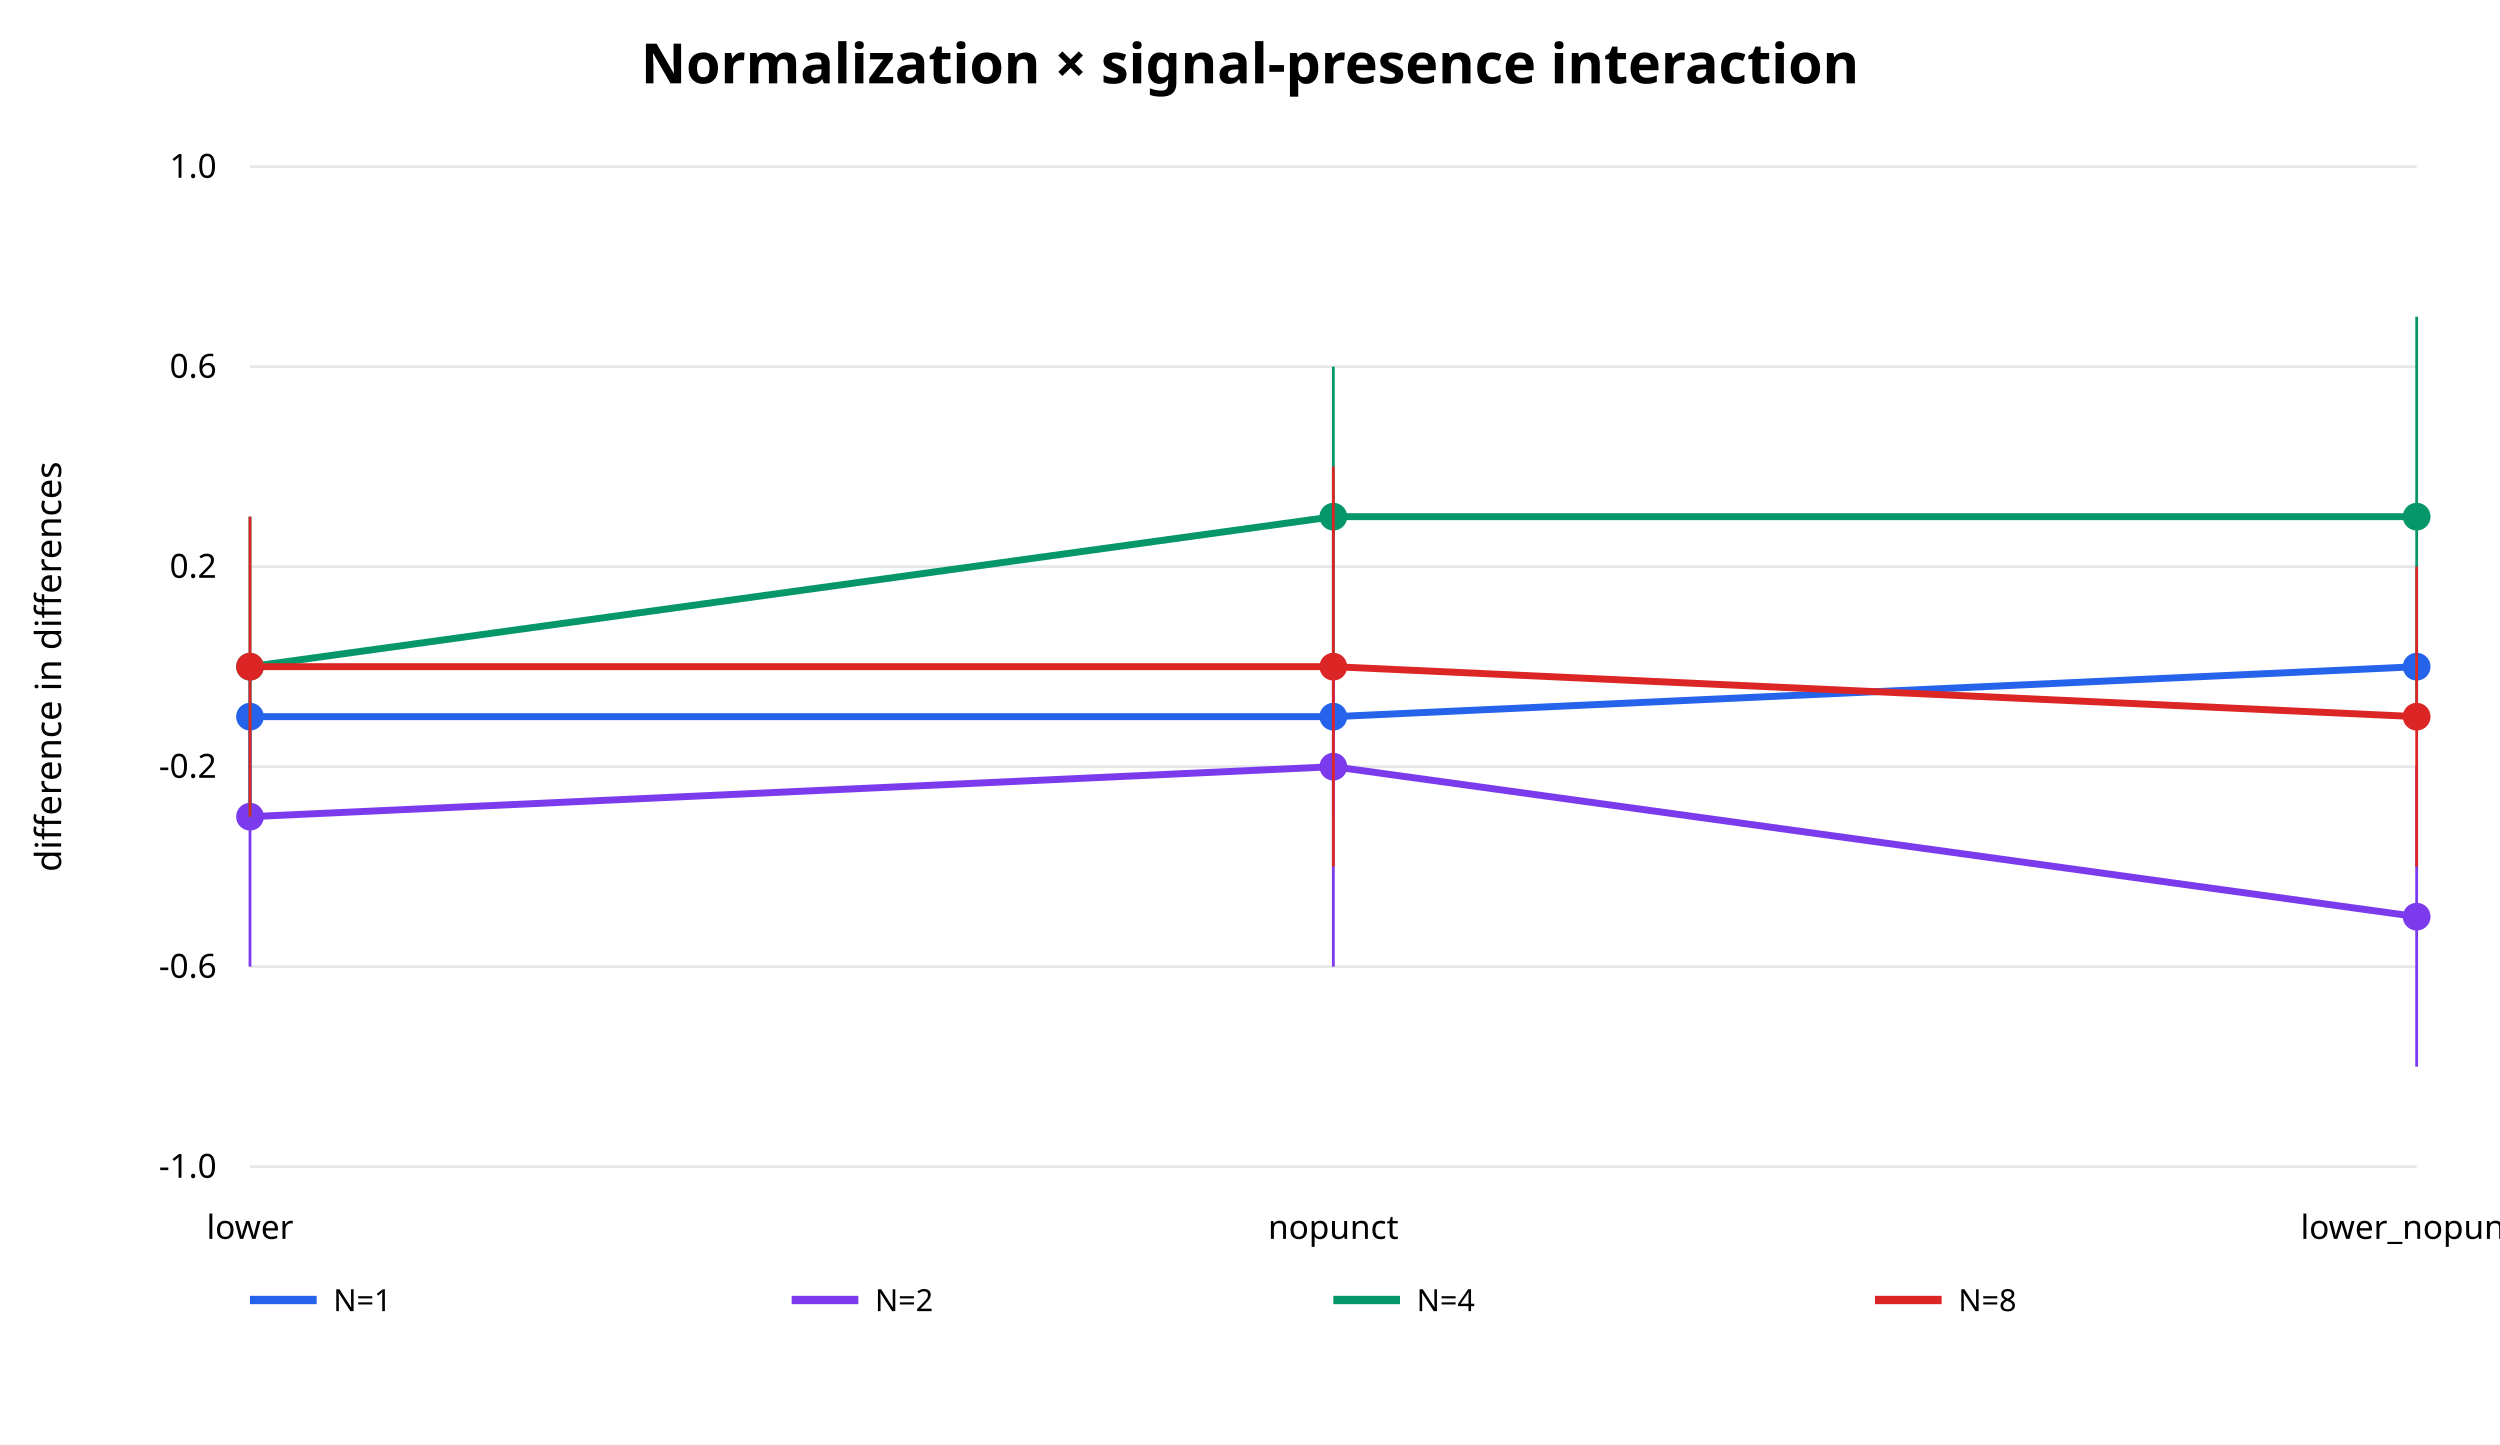
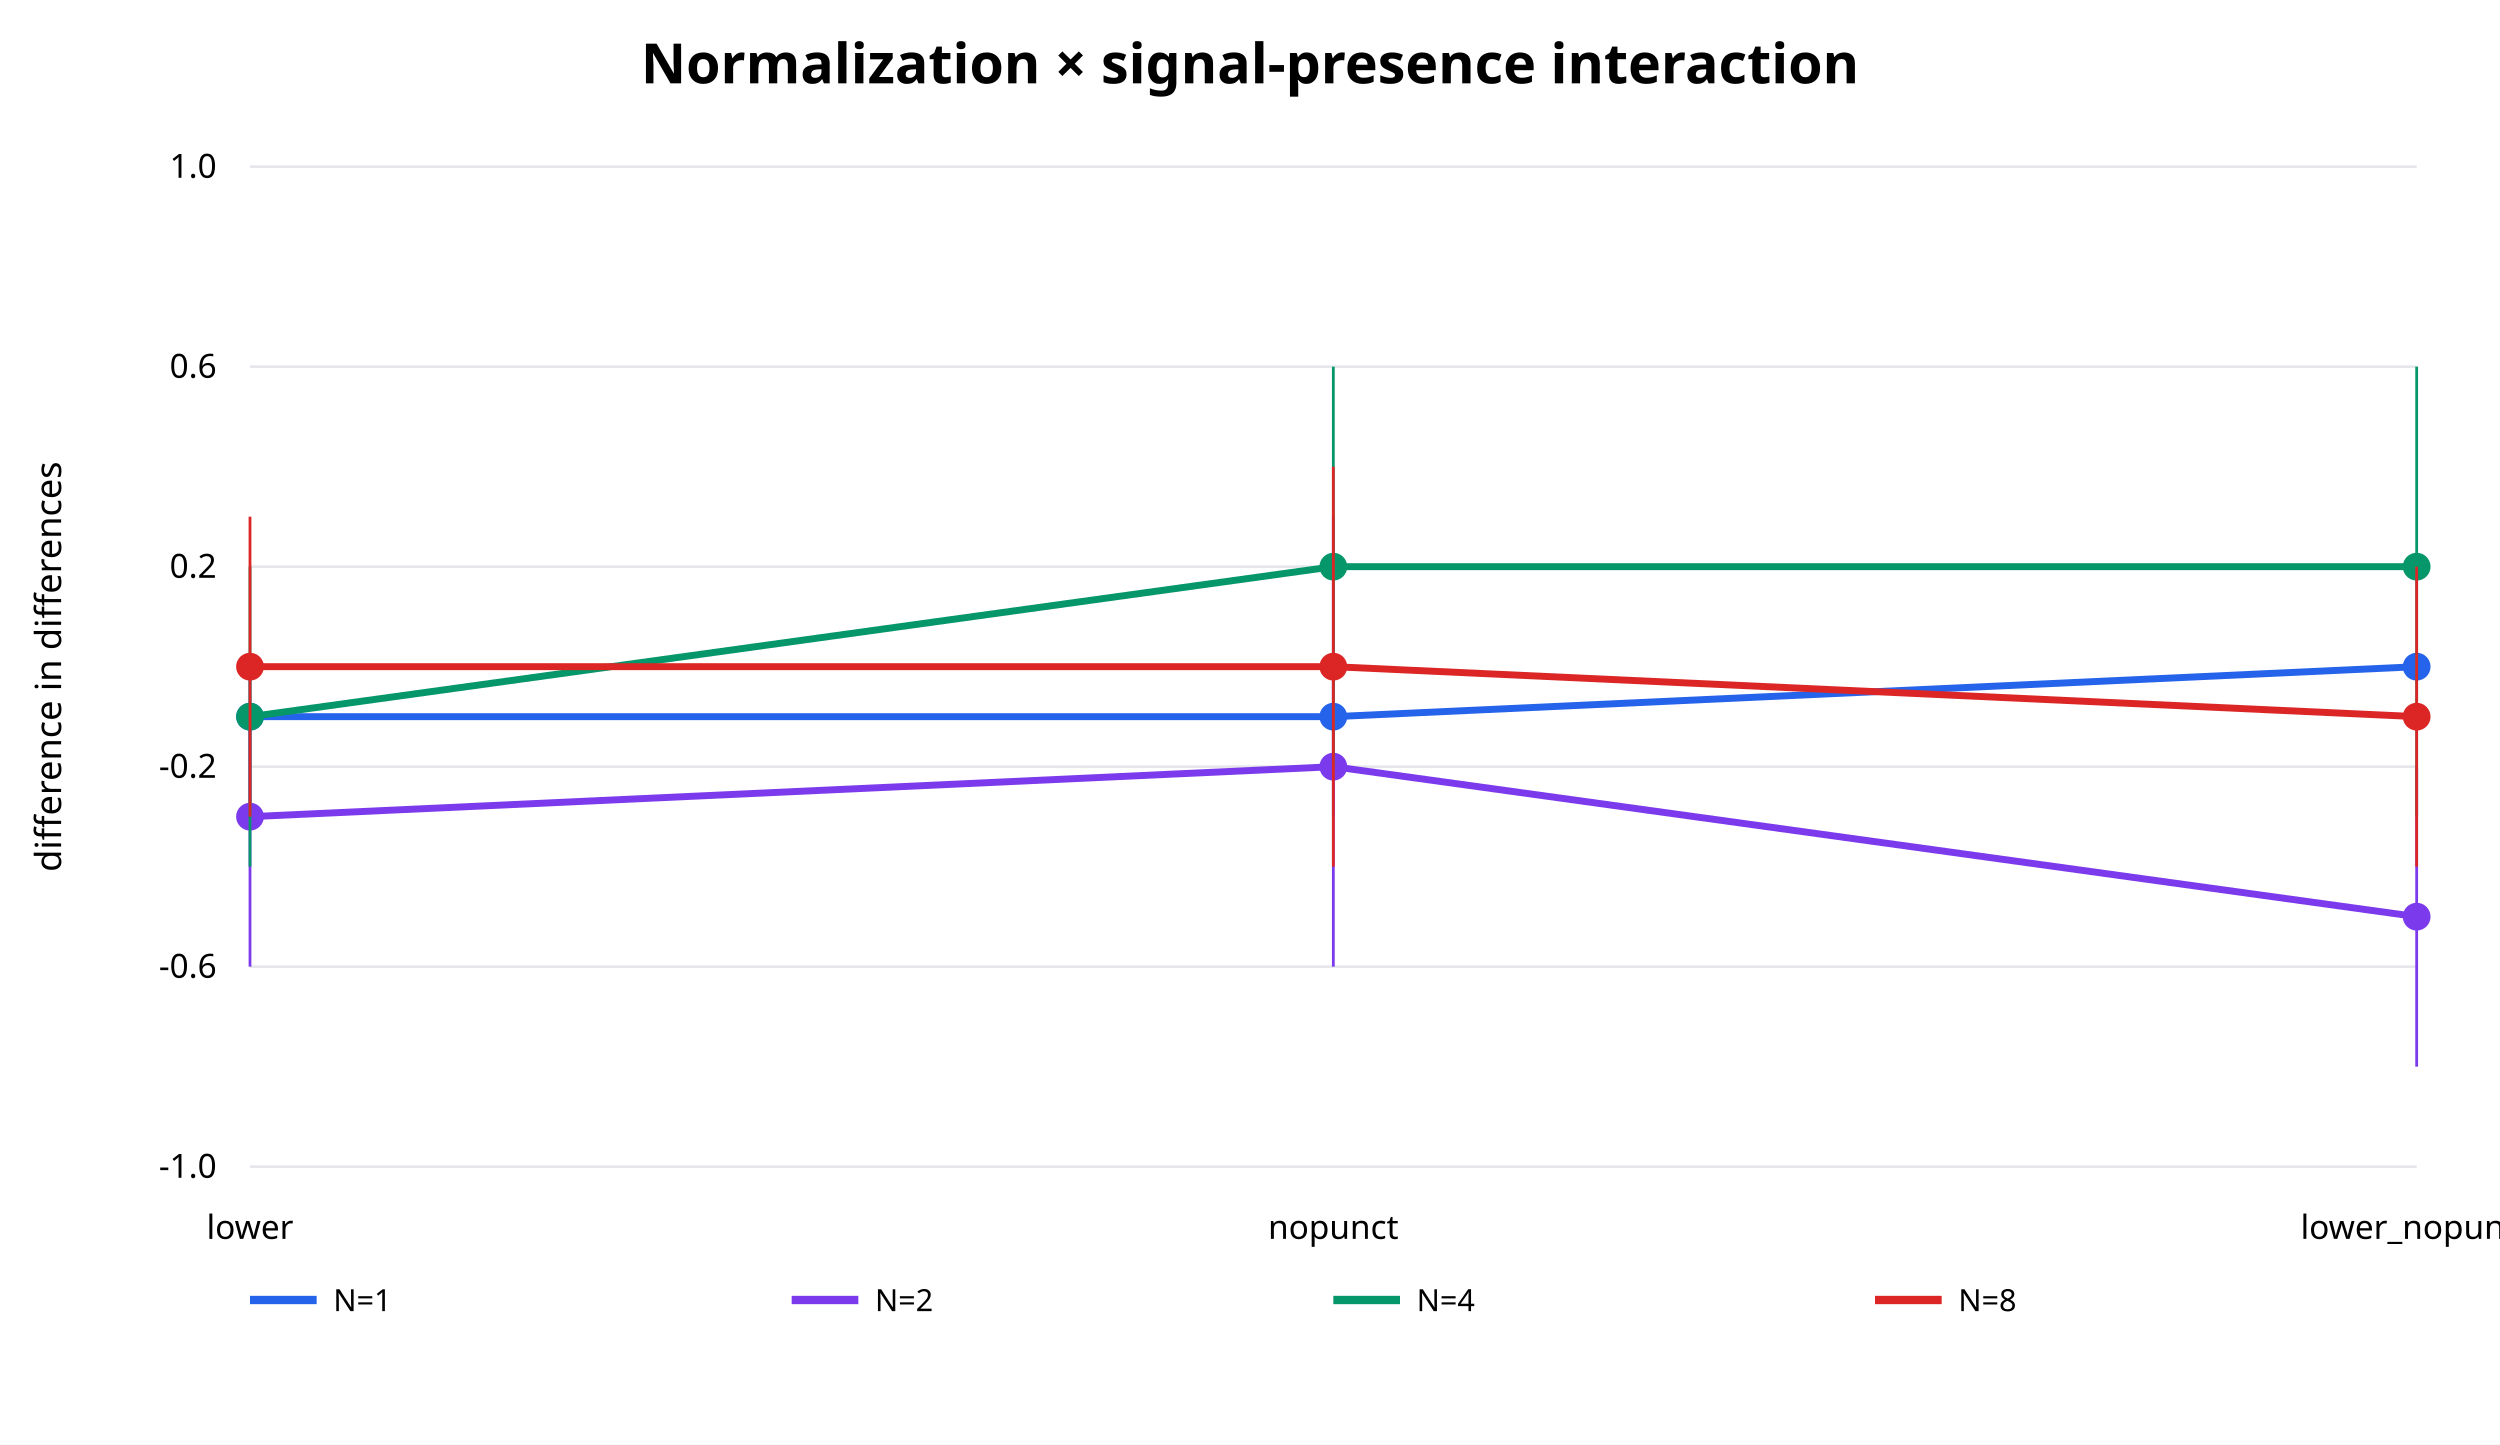
<svg xmlns="http://www.w3.org/2000/svg" width="900" height="520" viewBox="0 0 900 520">
  <rect width="100%" height="100%" fill="white" />
  <text x="450.0" y="30" text-anchor="middle" font-family="sans-serif" font-size="20" font-weight="600">Normalization × signal-presence interaction</text>
  <line x1="90" y1="420.0" x2="870" y2="420.0" stroke="#e5e7eb" />
  <text x="78" y="424.0" text-anchor="end" font-family="sans-serif" font-size="12">-1.0</text>
  <line x1="90" y1="348.0" x2="870" y2="348.0" stroke="#e5e7eb" />
  <text x="78" y="352.0" text-anchor="end" font-family="sans-serif" font-size="12">-0.6</text>
  <line x1="90" y1="276.0" x2="870" y2="276.0" stroke="#e5e7eb" />
  <text x="78" y="280.0" text-anchor="end" font-family="sans-serif" font-size="12">-0.2</text>
  <line x1="90" y1="204.0" x2="870" y2="204.0" stroke="#e5e7eb" />
  <text x="78" y="208.0" text-anchor="end" font-family="sans-serif" font-size="12">0.2</text>
  <line x1="90" y1="132.0" x2="870" y2="132.0" stroke="#e5e7eb" />
  <text x="78" y="136.0" text-anchor="end" font-family="sans-serif" font-size="12">0.6</text>
  <line x1="90" y1="60.0" x2="870" y2="60.0" stroke="#e5e7eb" />
  <text x="78" y="64.0" text-anchor="end" font-family="sans-serif" font-size="12">1.0</text>
  <text x="22" y="240.0" transform="rotate(-90 22 240.0)" text-anchor="middle" font-family="sans-serif" font-size="13">difference in differences</text>
  <text x="90.0" y="446" text-anchor="middle" font-family="sans-serif" font-size="12">lower</text>
  <text x="480.0" y="446" text-anchor="middle" font-family="sans-serif" font-size="12">nopunct</text>
  <text x="870.0" y="446" text-anchor="middle" font-family="sans-serif" font-size="12">lower_nopunct</text>
  <line x1="90.0" y1="240.0" x2="90.0" y2="294.0" stroke="#2563eb" />
  <circle cx="90.0" cy="258.0" r="5" fill="#2563eb" />
  <line x1="480.0" y1="240.0" x2="480.0" y2="294.0" stroke="#2563eb" />
  <circle cx="480.0" cy="258.0" r="5" fill="#2563eb" />
  <line x1="870.0" y1="240.0" x2="870.0" y2="240.0" stroke="#2563eb" />
  <circle cx="870.0" cy="240.0" r="5" fill="#2563eb" />
  <polyline points="90.0,258.0 480.0,258.0 870.0,240.0" fill="none" stroke="#2563eb" stroke-width="2.5" />
  <line x1="90" y1="468" x2="114" y2="468" stroke="#2563eb" stroke-width="3" />
  <text x="120" y="472" font-family="sans-serif" font-size="11">N=1</text>
  <line x1="90.0" y1="258.0" x2="90.0" y2="348.0" stroke="#7c3aed" />
  <circle cx="90.0" cy="294.0" r="5" fill="#7c3aed" />
  <line x1="480.0" y1="186.0" x2="480.0" y2="348.0" stroke="#7c3aed" />
  <circle cx="480.0" cy="276.0" r="5" fill="#7c3aed" />
  <line x1="870.0" y1="276.0" x2="870.0" y2="384.0" stroke="#7c3aed" />
  <circle cx="870.0" cy="330.0" r="5" fill="#7c3aed" />
  <polyline points="90.0,294.0 480.0,276.0 870.0,330.0" fill="none" stroke="#7c3aed" stroke-width="2.5" />
  <line x1="285" y1="468" x2="309" y2="468" stroke="#7c3aed" stroke-width="3" />
  <text x="315" y="472" font-family="sans-serif" font-size="11">N=2</text>
-   <line x1="90.0" y1="186.0" x2="90.0" y2="294.0" stroke="#059669" />
-   <circle cx="90.0" cy="240.0" r="5" fill="#059669" />
-   <line x1="480.0" y1="132.0" x2="480.0" y2="240.0" stroke="#059669" />
-   <circle cx="480.0" cy="186.0" r="5" fill="#059669" />
-   <line x1="870.0" y1="114.0" x2="870.0" y2="258.0" stroke="#059669" />
-   <circle cx="870.0" cy="186.0" r="5" fill="#059669" />
-   <polyline points="90.0,240.0 480.0,186.0 870.0,186.0" fill="none" stroke="#059669" stroke-width="2.5" />
+   <line x1="90.0" y1="204.0" x2="90.0" y2="312.0" stroke="#059669" />
+   <circle cx="90.0" cy="258.0" r="5" fill="#059669" />
+   <line x1="480.0" y1="132.0" x2="480.0" y2="276.0" stroke="#059669" />
+   <circle cx="480.0" cy="204.0" r="5" fill="#059669" />
+   <line x1="870.0" y1="132.0" x2="870.0" y2="294.0" stroke="#059669" />
+   <circle cx="870.0" cy="204.0" r="5" fill="#059669" />
+   <polyline points="90.0,258.0 480.0,204.0 870.0,204.0" fill="none" stroke="#059669" stroke-width="2.5" />
  <line x1="480" y1="468" x2="504" y2="468" stroke="#059669" stroke-width="3" />
  <text x="510" y="472" font-family="sans-serif" font-size="11">N=4</text>
  <line x1="90.0" y1="186.0" x2="90.0" y2="294.0" stroke="#dc2626" />
  <circle cx="90.0" cy="240.0" r="5" fill="#dc2626" />
  <line x1="480.0" y1="168.0" x2="480.0" y2="312.0" stroke="#dc2626" />
  <circle cx="480.0" cy="240.0" r="5" fill="#dc2626" />
  <line x1="870.0" y1="204.0" x2="870.0" y2="312.0" stroke="#dc2626" />
  <circle cx="870.0" cy="258.0" r="5" fill="#dc2626" />
  <polyline points="90.0,240.0 480.0,240.0 870.0,258.0" fill="none" stroke="#dc2626" stroke-width="2.5" />
  <line x1="675" y1="468" x2="699" y2="468" stroke="#dc2626" stroke-width="3" />
  <text x="705" y="472" font-family="sans-serif" font-size="11">N=8</text>
</svg>
